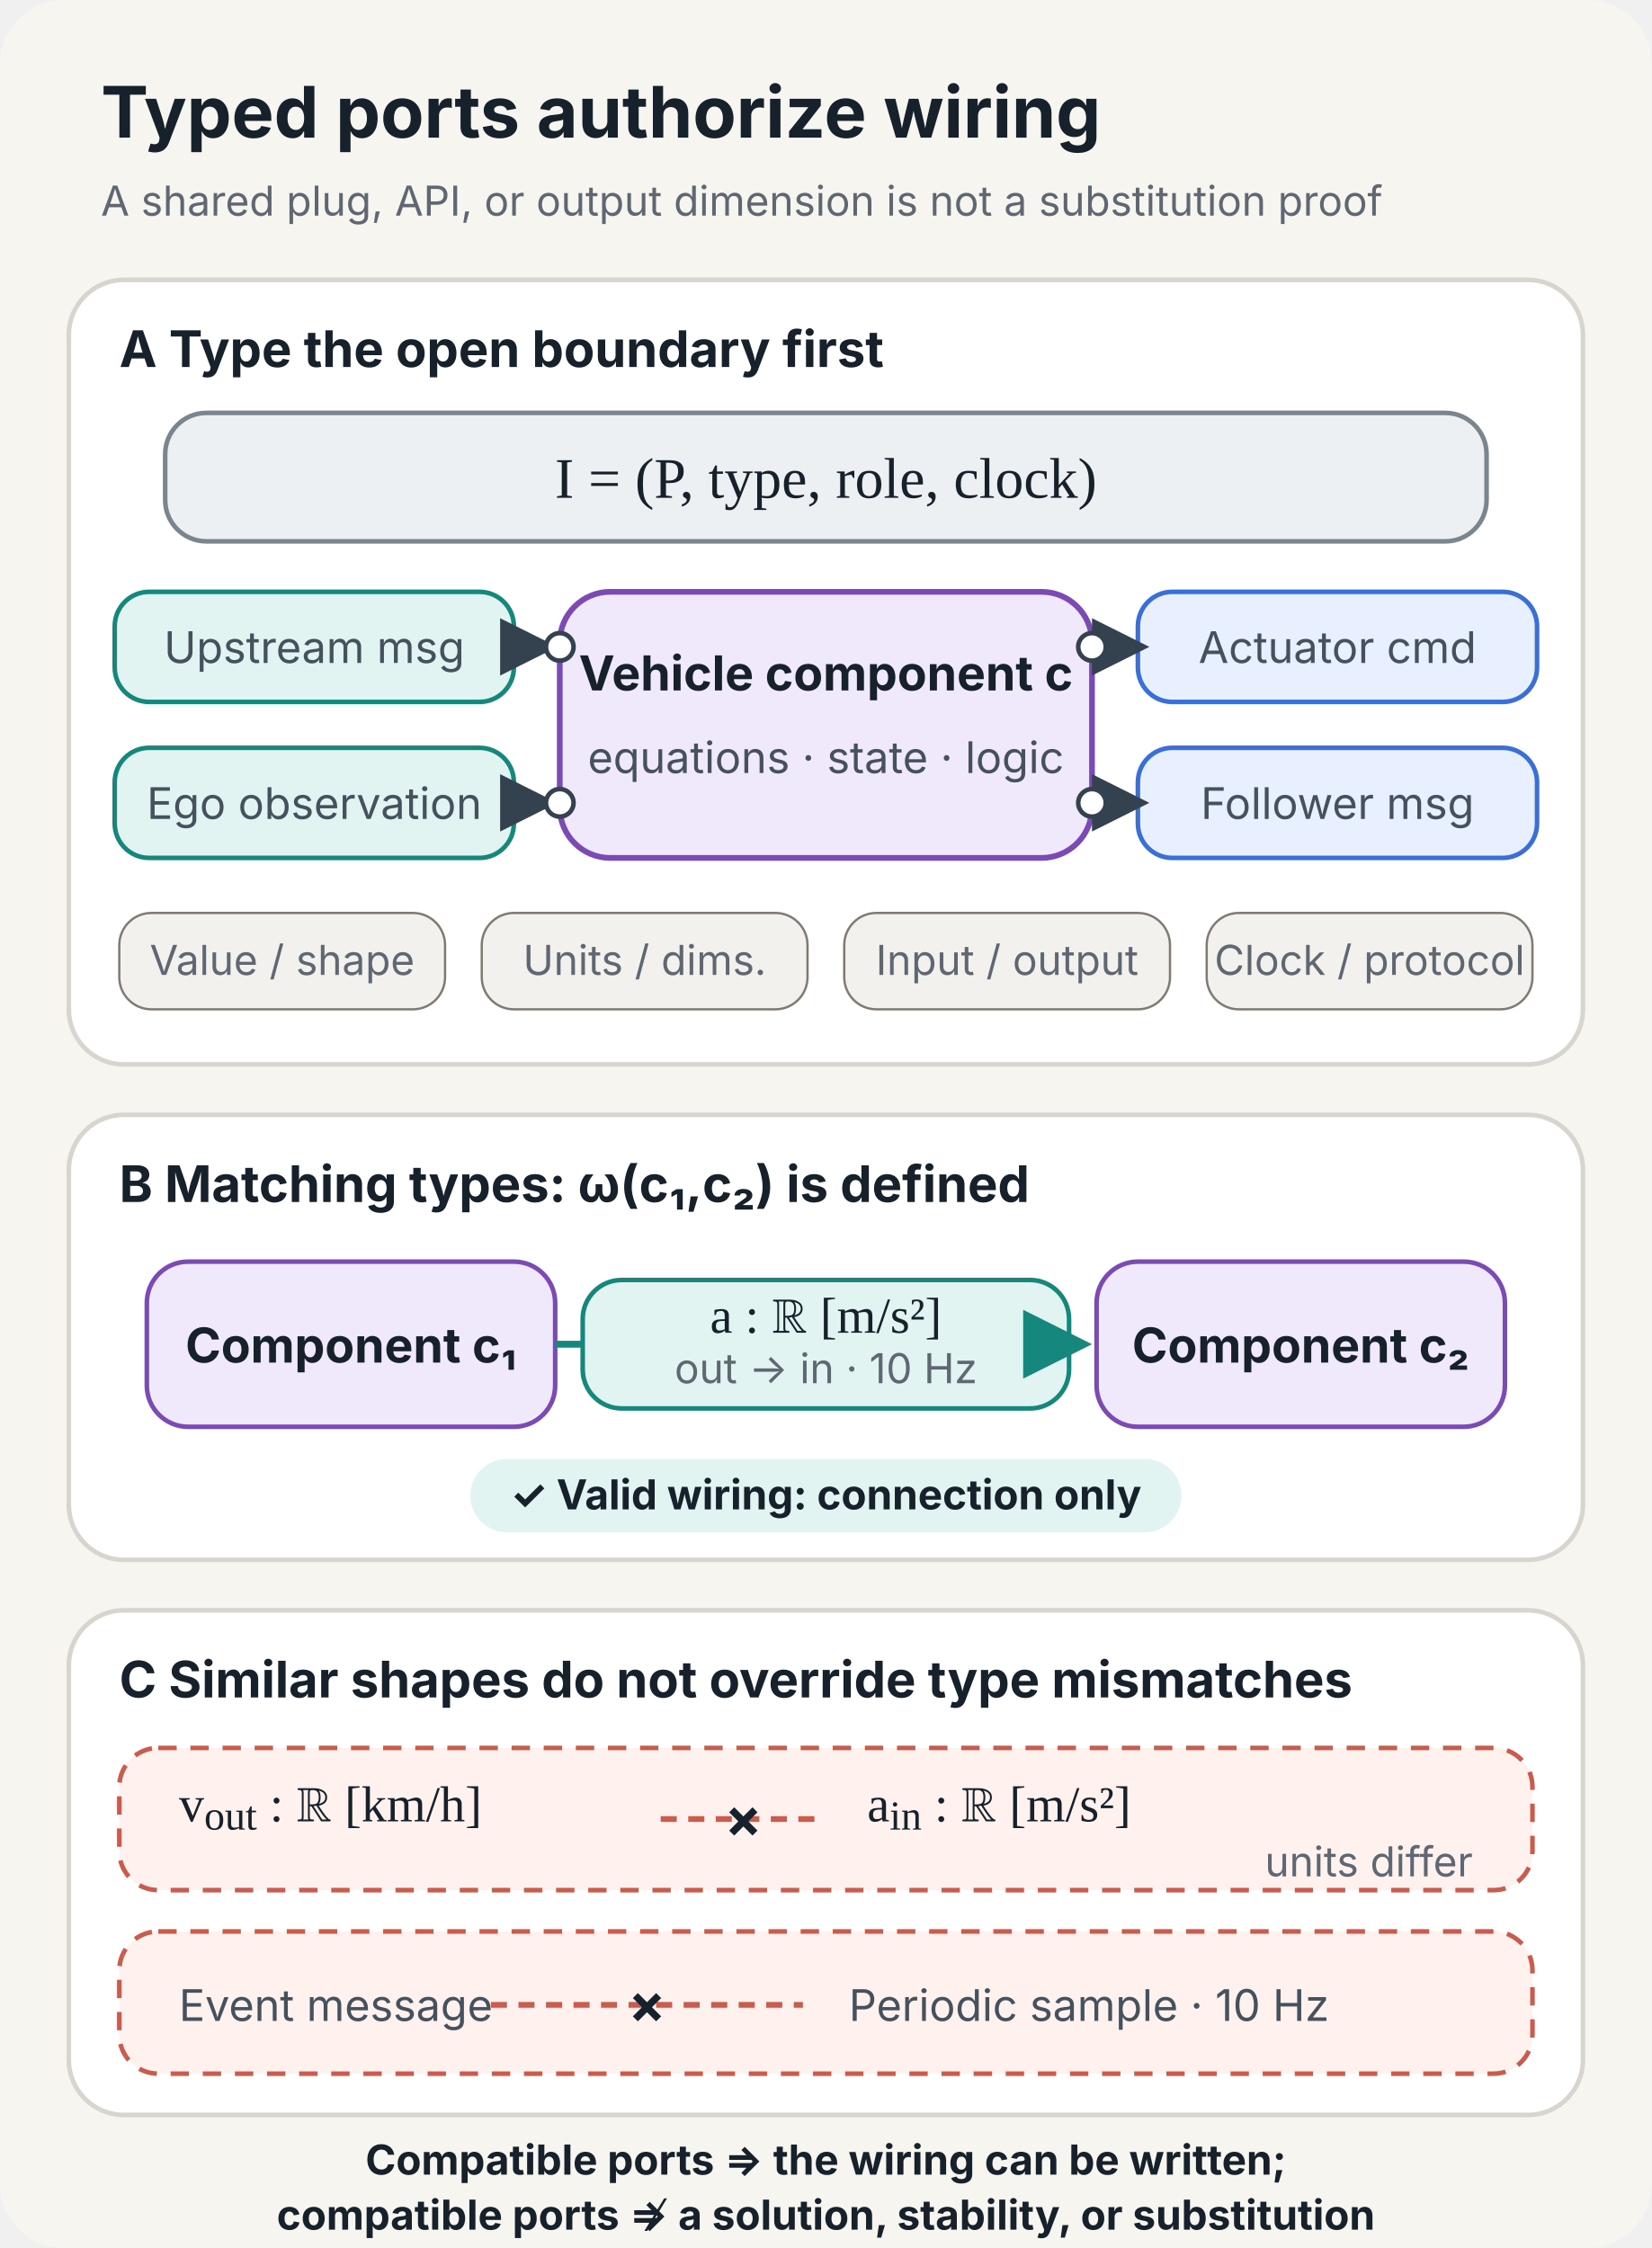
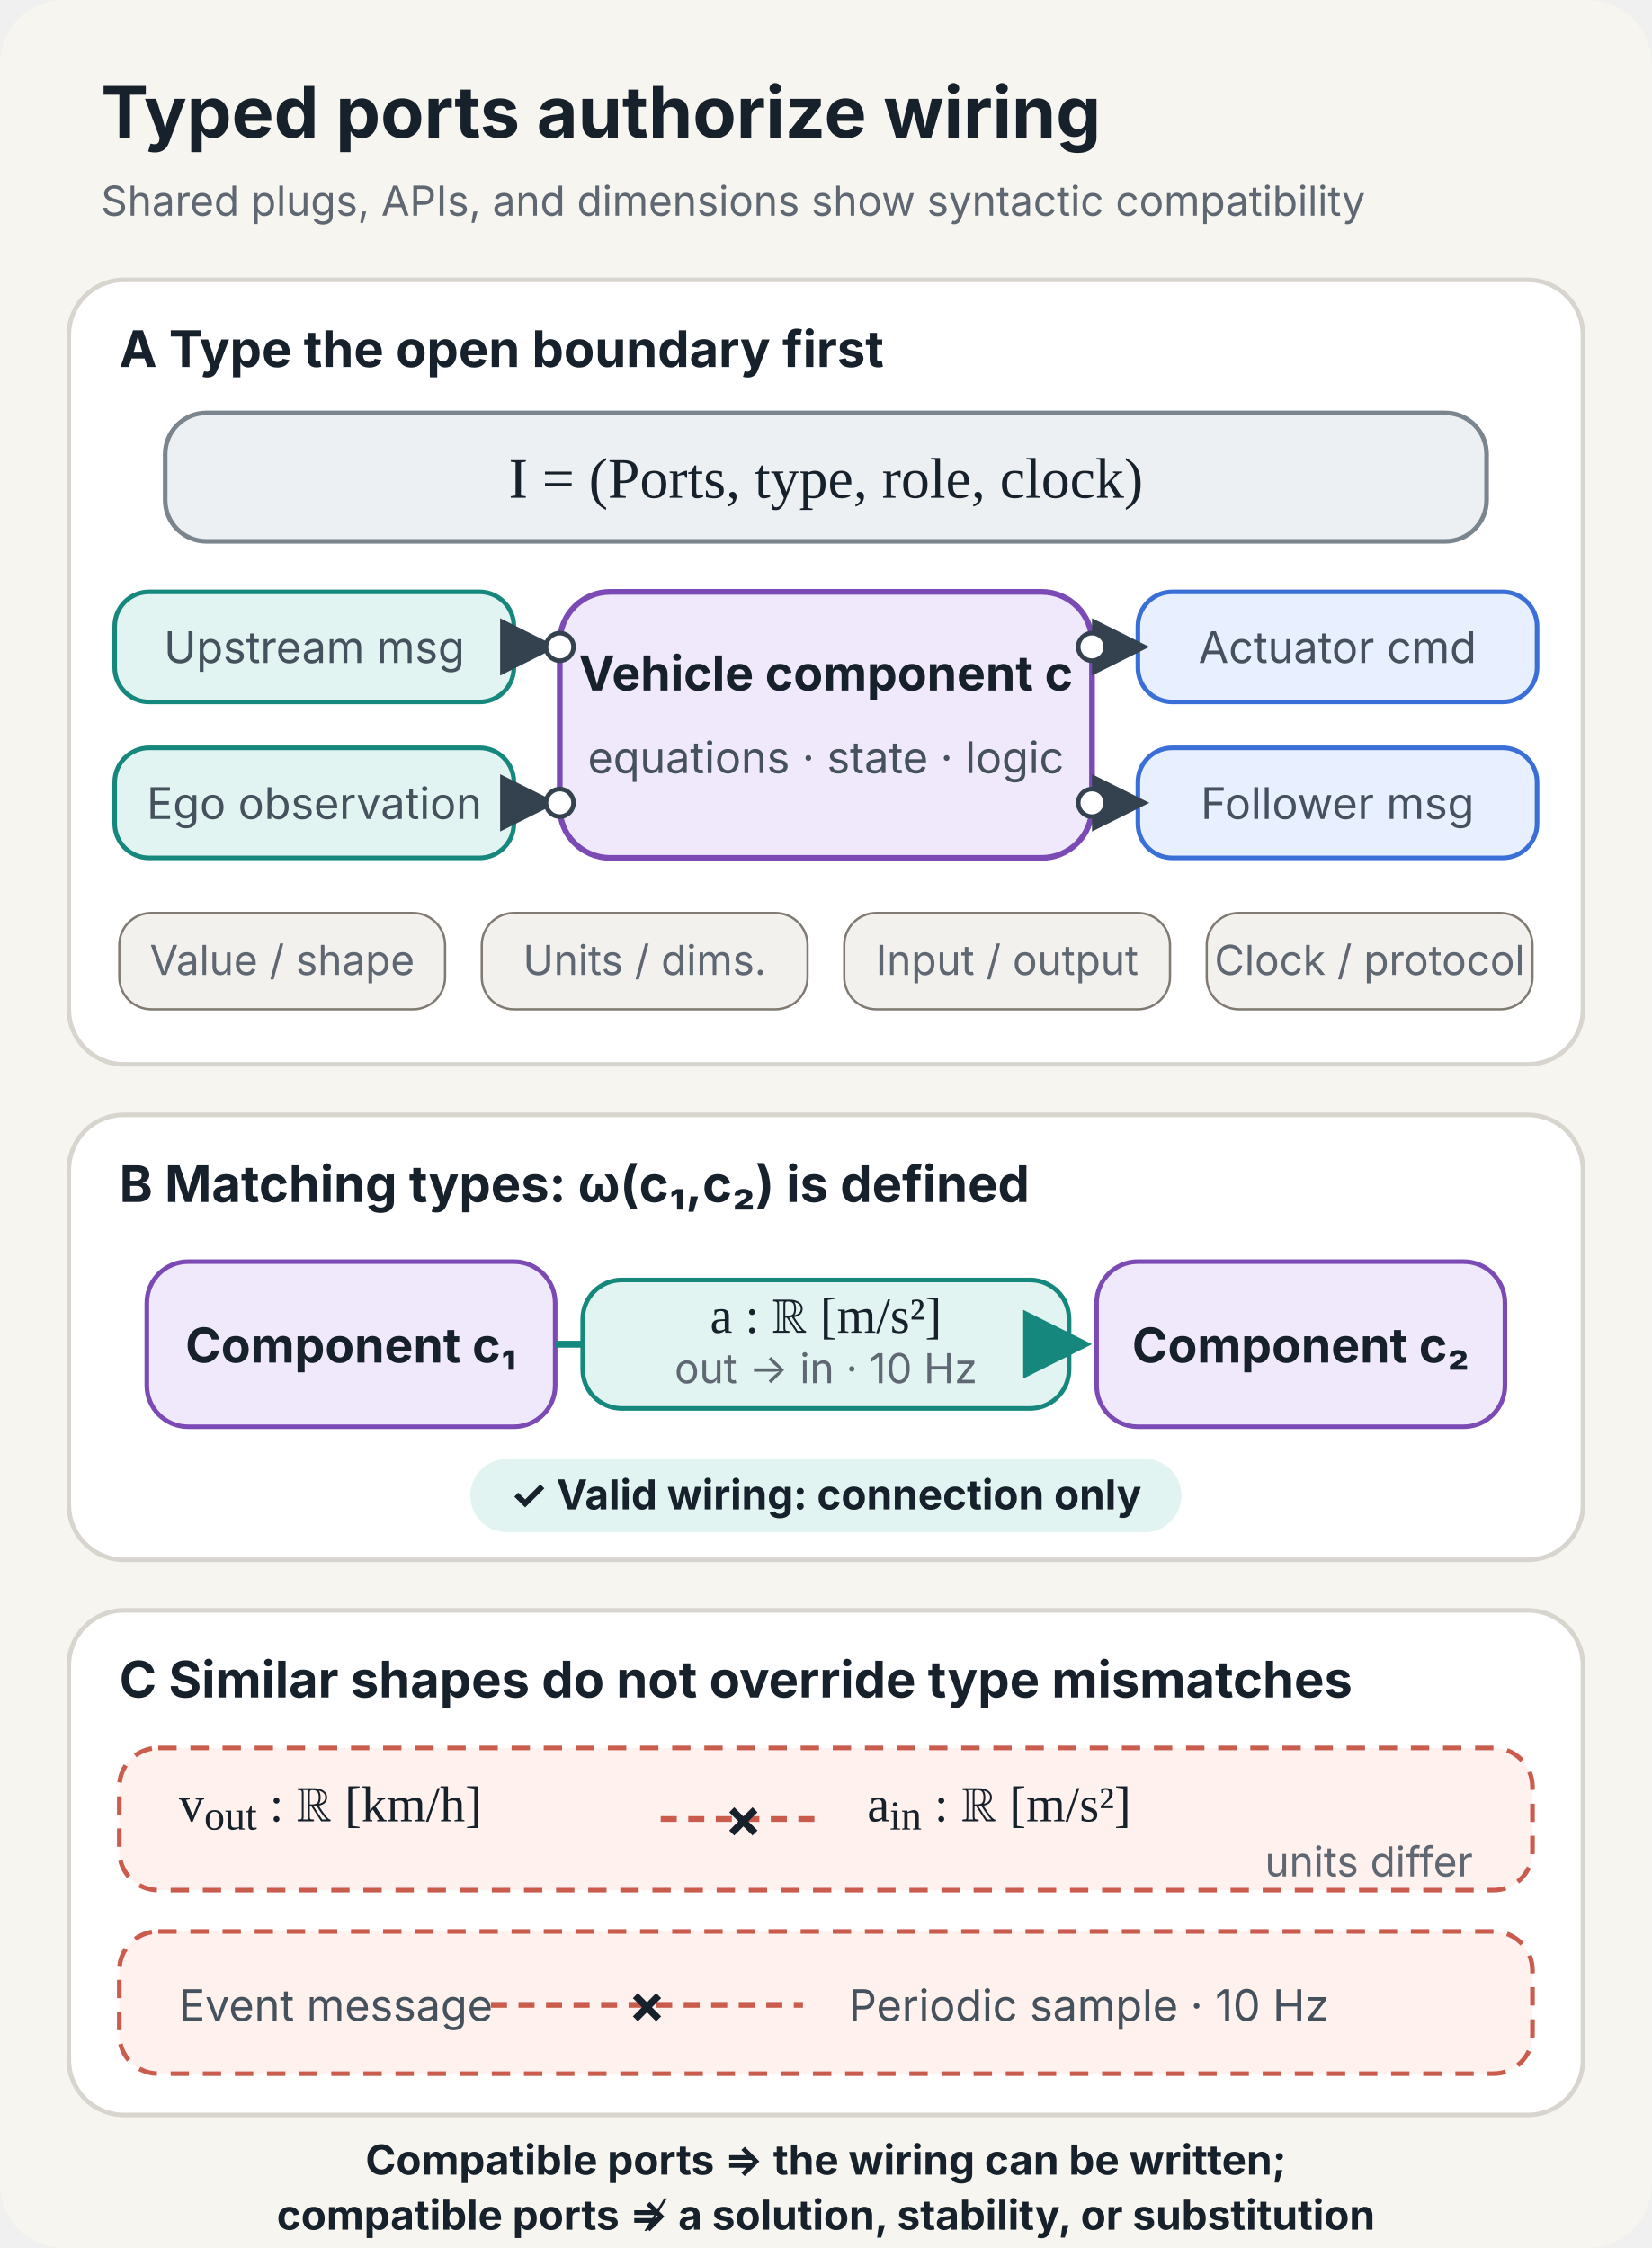
<svg xmlns="http://www.w3.org/2000/svg" width="720" height="980" viewBox="0 0 720 980" role="img" aria-labelledby="title desc">
  <defs>
    <marker id="arrow-dark" markerWidth="10" markerHeight="10" refX="8" refY="5" orient="auto">
      <path d="M0,0 L10,5 L0,10 Z" fill="#34424f" />
    </marker>
    <marker id="arrow-teal" markerWidth="10" markerHeight="10" refX="8" refY="5" orient="auto">
      <path d="M0,0 L10,5 L0,10 Z" fill="#16877d" />
    </marker>
  </defs>
  <style>
    text { font-family: "Inter", "Segoe UI", Arial, sans-serif; fill: #17212b; }
    .title { font-size: 31px; font-weight: 700; }
    .subtitle { font-size: 18px; fill: #5f6872; }
    .panel-title { font-size: 22px; font-weight: 700; }
    .card-title { font-size: 21px; font-weight: 700; }
    .body { font-size: 19px; fill: #45515d; }
    .small { font-size: 18px; fill: #5f6872; }
    .formula { font-family: "STIX Two Math", "Cambria Math", "Times New Roman", serif; font-size: 22px; }
    .formula-large { font-family: "STIX Two Math", "Cambria Math", "Times New Roman", serif; font-size: 25px; }
  </style>
  <rect width="720" height="980" rx="28" fill="#f7f5f0" />
  <text class="title" x="44" y="60">Typed ports authorize wiring</text>
-   <text class="subtitle" x="44" y="94">A shared plug, API, or output dimension is not a substitution proof</text>
+   <text class="subtitle" x="44" y="94">Shared plugs, APIs, and dimensions show syntactic compatibility</text>
  <g>
    <rect x="30" y="122" width="660" height="342" rx="24" fill="#ffffff" stroke="#d8d5cf" stroke-width="2" />
    <text class="panel-title" x="52" y="160">A  Type the open boundary first</text>
    <rect x="72" y="180" width="576" height="56" rx="18" fill="#edf0f2" stroke="#7b858e" stroke-width="2" />
-     <text class="formula-large" x="360" y="217" text-anchor="middle">I = (P, type, role, clock)</text>
+     <text class="formula-large" x="360" y="217" text-anchor="middle">I = (Ports, type, role, clock)</text>
    <rect x="244" y="258" width="232" height="116" rx="22" fill="#f0e9fb" stroke="#7b4ab5" stroke-width="2.5" />
    <text class="card-title" x="360" y="301" text-anchor="middle">Vehicle component c</text>
    <text class="body" x="360" y="337" text-anchor="middle">equations · state · logic</text>
    <rect x="50" y="258" width="174" height="48" rx="15" fill="#e2f4f1" stroke="#16877d" stroke-width="2" />
    <text class="body" x="137" y="289" text-anchor="middle">Upstream msg</text>
    <line x1="224" y1="282" x2="238" y2="282" stroke="#34424f" stroke-width="2.5" marker-end="url(#arrow-dark)" />
    <circle cx="244" cy="282" r="6" fill="#ffffff" stroke="#34424f" stroke-width="2" />
    <rect x="50" y="326" width="174" height="48" rx="15" fill="#e2f4f1" stroke="#16877d" stroke-width="2" />
    <text class="body" x="137" y="357" text-anchor="middle">Ego observation</text>
    <line x1="224" y1="350" x2="238" y2="350" stroke="#34424f" stroke-width="2.5" marker-end="url(#arrow-dark)" />
    <circle cx="244" cy="350" r="6" fill="#ffffff" stroke="#34424f" stroke-width="2" />
    <rect x="496" y="258" width="174" height="48" rx="15" fill="#e8efff" stroke="#3b6fd8" stroke-width="2" />
    <text class="body" x="583" y="289" text-anchor="middle">Actuator cmd</text>
    <line x1="482" y1="282" x2="496" y2="282" stroke="#34424f" stroke-width="2.5" marker-end="url(#arrow-dark)" />
    <circle cx="476" cy="282" r="6" fill="#ffffff" stroke="#34424f" stroke-width="2" />
    <rect x="496" y="326" width="174" height="48" rx="15" fill="#e8efff" stroke="#3b6fd8" stroke-width="2" />
    <text class="body" x="583" y="357" text-anchor="middle">Follower msg</text>
    <line x1="482" y1="350" x2="496" y2="350" stroke="#34424f" stroke-width="2.5" marker-end="url(#arrow-dark)" />
    <circle cx="476" cy="350" r="6" fill="#ffffff" stroke="#34424f" stroke-width="2" />
    <g>
      <rect x="52" y="398" width="142" height="42" rx="14" fill="#f3f1ee" stroke="#817a72" />
      <text class="small" x="123" y="425" text-anchor="middle">Value / shape</text>
      <rect x="210" y="398" width="142" height="42" rx="14" fill="#f3f1ee" stroke="#817a72" />
      <text class="small" x="281" y="425" text-anchor="middle">Units / dims.</text>
      <rect x="368" y="398" width="142" height="42" rx="14" fill="#f3f1ee" stroke="#817a72" />
      <text class="small" x="439" y="425" text-anchor="middle">Input / output</text>
      <rect x="526" y="398" width="142" height="42" rx="14" fill="#f3f1ee" stroke="#817a72" />
      <text class="small" x="597" y="425" text-anchor="middle">Clock / protocol</text>
    </g>
  </g>
  <g>
    <rect x="30" y="486" width="660" height="194" rx="24" fill="#ffffff" stroke="#d8d5cf" stroke-width="2" />
    <text class="panel-title" x="52" y="524">B  Matching types: ω(c₁,c₂) is defined</text>
    <rect x="64" y="550" width="178" height="72" rx="18" fill="#f0e9fb" stroke="#7b4ab5" stroke-width="2" />
    <text class="card-title" x="153" y="594" text-anchor="middle">Component c₁</text>
    <rect x="478" y="550" width="178" height="72" rx="18" fill="#f0e9fb" stroke="#7b4ab5" stroke-width="2" />
    <text class="card-title" x="567" y="594" text-anchor="middle">Component c₂</text>
    <line x1="242" y1="586" x2="254" y2="586" stroke="#16877d" stroke-width="3" />
    <rect x="254" y="558" width="212" height="56" rx="17" fill="#e2f4f1" stroke="#16877d" stroke-width="2" />
    <text class="formula" x="360" y="581" text-anchor="middle">a : ℝ [m/s²]</text>
    <text class="small" x="360" y="603" text-anchor="middle">out → in · 10 Hz</text>
    <line x1="466" y1="586" x2="470" y2="586" stroke="#16877d" stroke-width="3" marker-end="url(#arrow-teal)" />
    <rect x="205" y="636" width="310" height="32" rx="16" fill="#e2f4f1" />
    <text x="360" y="658" text-anchor="middle" font-size="18" font-weight="700" fill="#0d6f67">✓ Valid wiring: connection only</text>
  </g>
  <g>
    <rect x="30" y="702" width="660" height="220" rx="24" fill="#ffffff" stroke="#d8d5cf" stroke-width="2" />
    <text class="panel-title" x="52" y="740">C  Similar shapes do not override type mismatches</text>
    <rect x="52" y="762" width="616" height="62" rx="17" fill="#fff1ee" stroke="#c95c4d" stroke-width="2" stroke-dasharray="8 6" />
    <text class="formula" x="78" y="794">v<tspan baseline-shift="sub" font-size="18">out</tspan> : ℝ [km/h]</text>
    <line x1="288" y1="793" x2="360" y2="793" stroke="#c95c4d" stroke-width="2.5" stroke-dasharray="7 5" />
    <text x="324" y="801" text-anchor="middle" font-size="24" font-weight="700" fill="#a94236">×</text>
    <text class="formula" x="378" y="794">a<tspan baseline-shift="sub" font-size="18">in</tspan> : ℝ [m/s²]</text>
    <text class="small" x="642" y="818" text-anchor="end" fill="#a94236">units differ</text>
    <rect x="52" y="842" width="616" height="62" rx="17" fill="#fff1ee" stroke="#c95c4d" stroke-width="2" stroke-dasharray="8 6" />
    <text class="body" x="78" y="881">Event message</text>
    <line x1="214" y1="874" x2="350" y2="874" stroke="#c95c4d" stroke-width="2.5" stroke-dasharray="7 5" />
    <text x="282" y="882" text-anchor="middle" font-size="24" font-weight="700" fill="#a94236">×</text>
    <text class="body" x="370" y="881">Periodic sample · 10 Hz</text>
  </g>
  <text x="360" y="948" text-anchor="middle" font-size="18" font-weight="700" fill="#34424f">Compatible ports ⇒ the wiring can be written;</text>
  <text x="360" y="972" text-anchor="middle" font-size="18" font-weight="700" fill="#34424f">compatible ports ⇏ a solution, stability, or substitution</text>
</svg>
